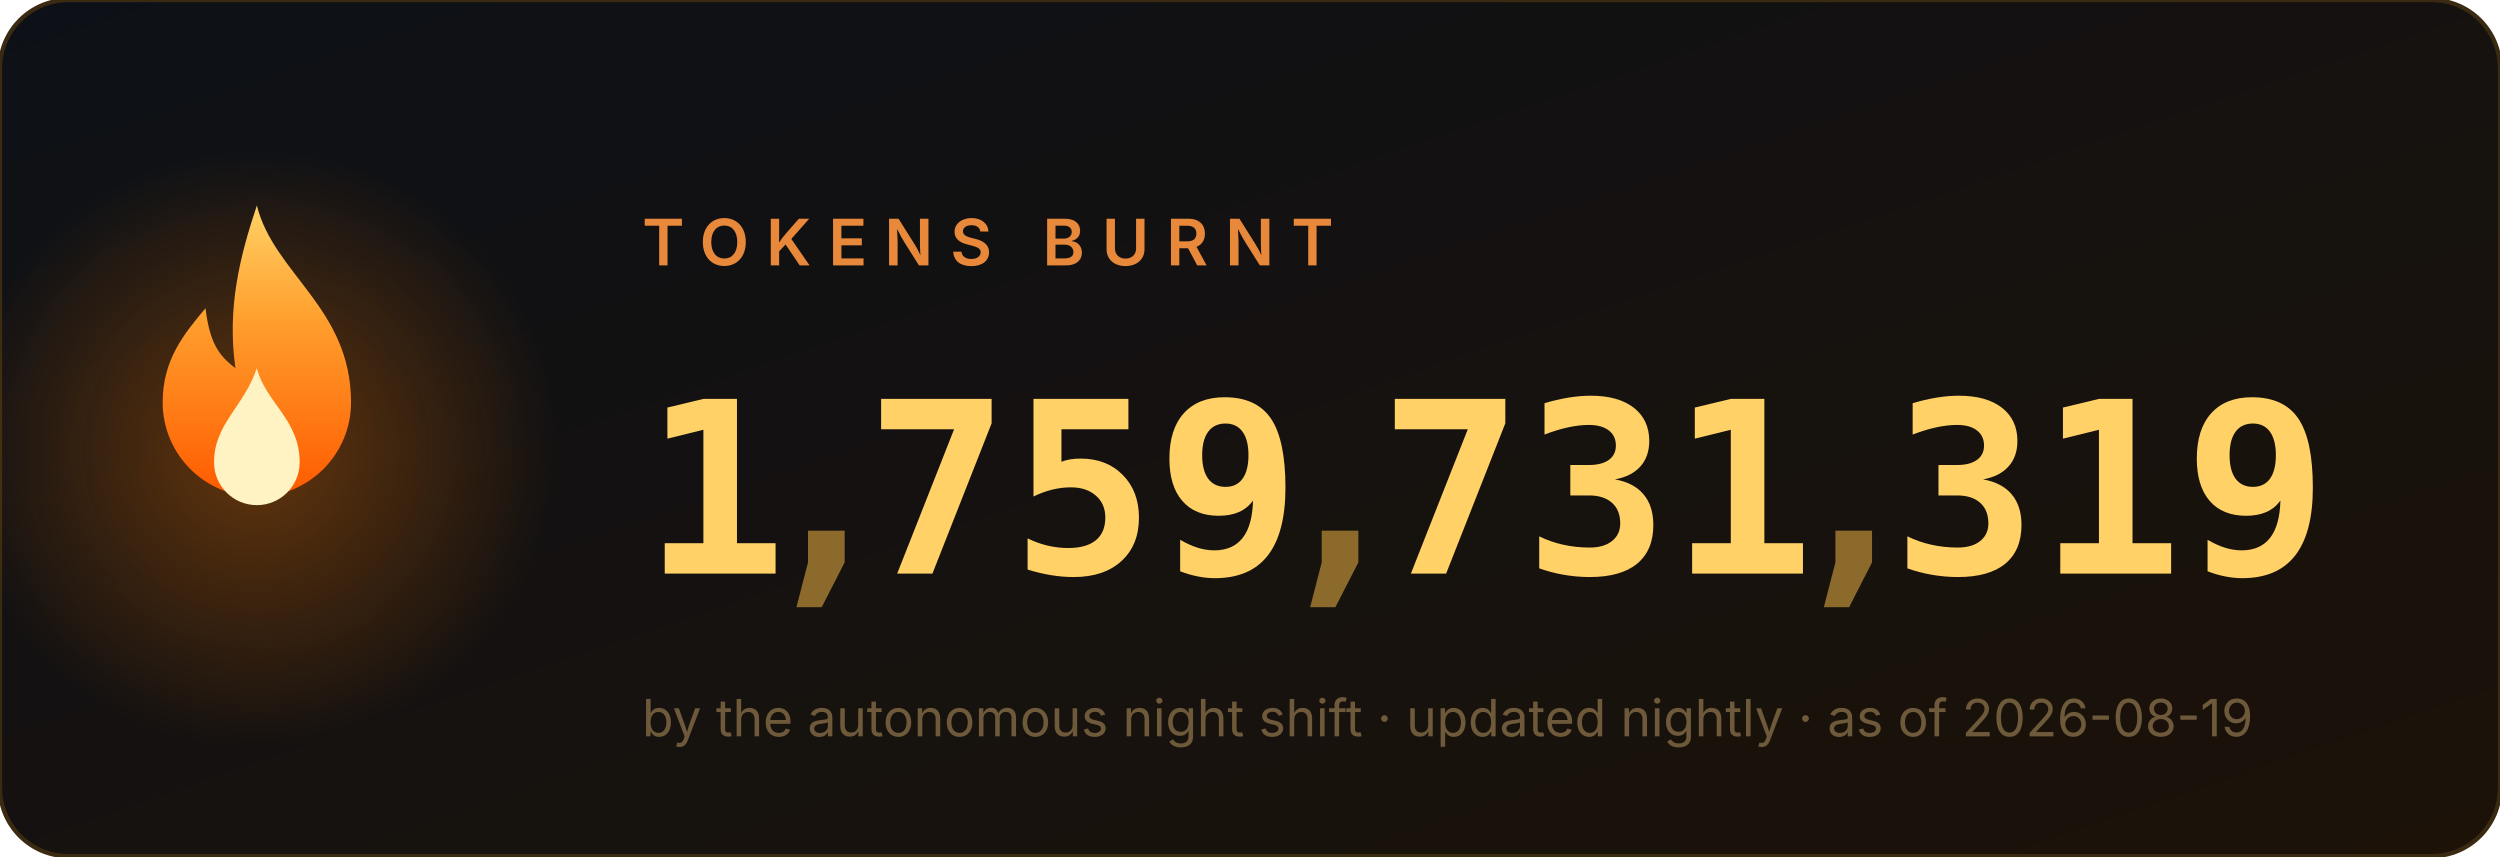
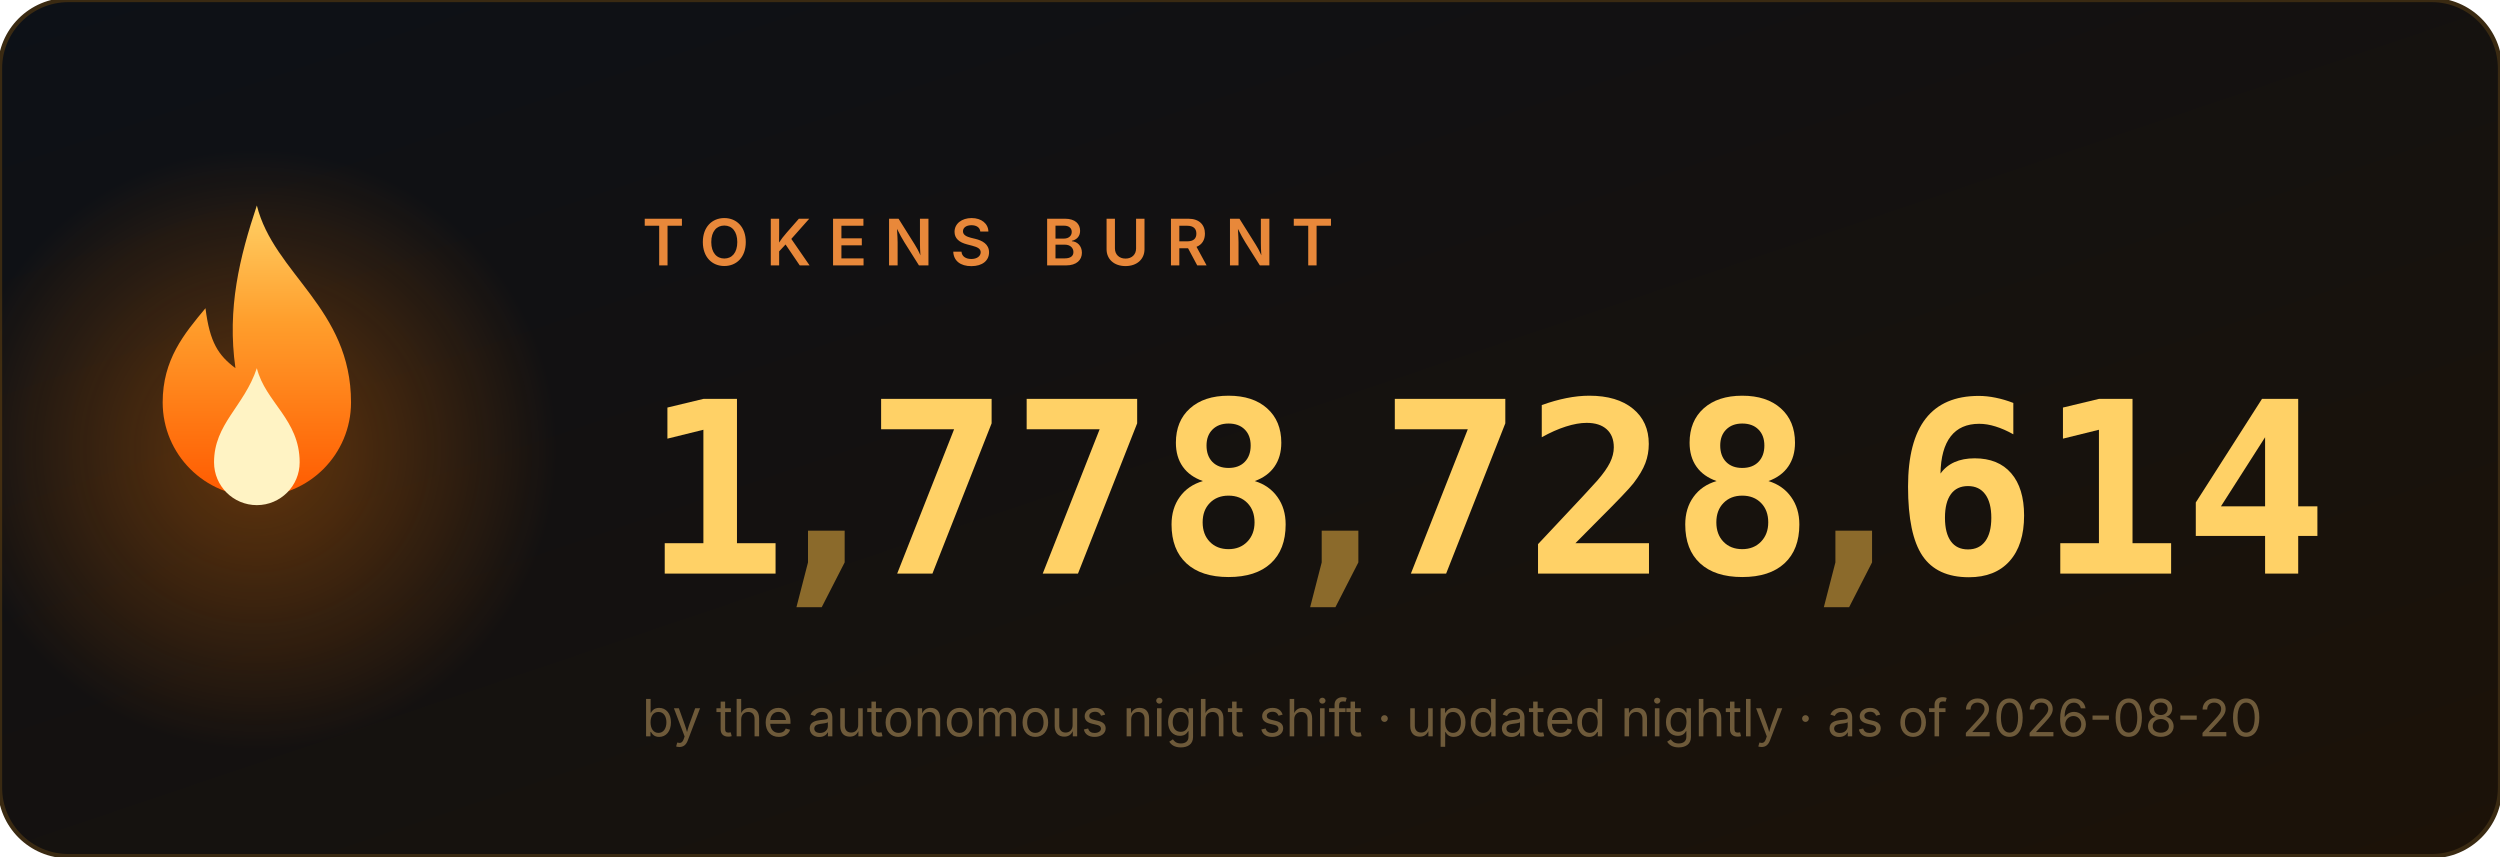
- <svg xmlns="http://www.w3.org/2000/svg" width="584" height="200" viewBox="0 0 584 200" role="img" aria-label="1,759,731,319 tokens burnt">
+ <svg xmlns="http://www.w3.org/2000/svg" width="584" height="200" viewBox="0 0 584 200" role="img" aria-label="1,778,728,614 tokens burnt">
  <style>
.num{font:700 56px ui-monospace,'Cascadia Code',Menlo,Consolas,monospace;fill:#ffd166}
.comma{fill:#8b6a2b}
.label{font:600 15px -apple-system,'Segoe UI',sans-serif;fill:#e8883a;letter-spacing:4px}
.sub{font:400 12px -apple-system,'Segoe UI',sans-serif;fill:#6e5a3a}
</style>
  <defs>
    <linearGradient id="bg" x1="0" y1="0" x2="1" y2="1">
      <stop offset="0" stop-color="#0d1117" />
      <stop offset="1" stop-color="#1c1208" />
    </linearGradient>
    <linearGradient id="fg" x1="0" y1="1" x2="0" y2="0">
      <stop offset="0" stop-color="#ff5a00" />
      <stop offset=".6" stop-color="#ff9e2c" />
      <stop offset="1" stop-color="#ffd166" />
    </linearGradient>
    <radialGradient id="halo">
      <stop offset="0" stop-color="#ff7b00" />
      <stop offset="1" stop-color="#ff7b00" stop-opacity="0" />
    </radialGradient>
  </defs>
  <rect width="584" height="200" rx="16" fill="url(#bg)" stroke="#3a2a12" />
  <circle cx="60" cy="105" r="70" fill="url(#halo)" opacity=".35">
    <animate attributeName="opacity" values=".25;.55;.25" dur="2.2s" repeatCount="indefinite" />
  </circle>
  <g transform="translate(60,128)">
    <g>
      <animateTransform attributeName="transform" type="scale" values="1 1;.95 1.1;1 1" dur="1.6s" repeatCount="indefinite" additive="sum" calcMode="spline" keySplines=".4 0 .6 1;.4 0 .6 1" />
      <path d="M0 -80c4 16 22 24 22 46a22 22 0 1 1-44 0c0-10 5-16 10-22 1 8 3 11 7 14-2-14 1-26 5-38z" fill="url(#fg)" />
      <path d="M0 -42c2 8 10 12 10 22a10 10 0 1 1-20 0c0-9 7-13 10-22z" fill="#fff3c4">
        <animateTransform attributeName="transform" type="scale" values="1 1;1.06 .92;1 1" dur="1.1s" repeatCount="indefinite" additive="sum" calcMode="spline" keySplines=".4 0 .6 1;.4 0 .6 1" />
      </path>
    </g>
  </g>
  <text x="150" y="62" class="label">TOKENS BURNT</text>
  <svg x="150" y="84" width="34" height="64" viewBox="0 0 34 64">
    <g transform="translate(0,-64)">
      <g>
        <animateTransform attributeName="transform" type="translate" values="0 64;0 64;0 0" keyTimes="0;0.000;1" dur="0.97s" begin="0s" fill="freeze" additive="sum" calcMode="spline" keySplines="0 0 1 1;.2 .7 .3 1" />
        <text x="17" y="50" class="num" text-anchor="middle">0</text>
        <text x="17" y="114" class="num" text-anchor="middle">1</text>
        <text x="17" y="178" class="num" text-anchor="middle">2</text>
        <text x="17" y="242" class="num" text-anchor="middle">3</text>
        <text x="17" y="306" class="num" text-anchor="middle">4</text>
        <text x="17" y="370" class="num" text-anchor="middle">5</text>
        <text x="17" y="434" class="num" text-anchor="middle">6</text>
        <text x="17" y="498" class="num" text-anchor="middle">7</text>
        <text x="17" y="562" class="num" text-anchor="middle">8</text>
        <text x="17" y="626" class="num" text-anchor="middle">9</text>
      </g>
    </g>
  </svg>
  <text x="193" y="134" class="num comma" text-anchor="middle">,</text>
  <svg x="202" y="84" width="34" height="64" viewBox="0 0 34 64">
    <g transform="translate(0,-448)">
      <g>
        <animateTransform attributeName="transform" type="translate" values="0 448;0 448;0 0" keyTimes="0;0.147;1" dur="1.63s" begin="0s" fill="freeze" additive="sum" calcMode="spline" keySplines="0 0 1 1;.2 .7 .3 1" />
        <text x="17" y="50" class="num" text-anchor="middle">0</text>
        <text x="17" y="114" class="num" text-anchor="middle">1</text>
        <text x="17" y="178" class="num" text-anchor="middle">2</text>
        <text x="17" y="242" class="num" text-anchor="middle">3</text>
        <text x="17" y="306" class="num" text-anchor="middle">4</text>
        <text x="17" y="370" class="num" text-anchor="middle">5</text>
        <text x="17" y="434" class="num" text-anchor="middle">6</text>
        <text x="17" y="498" class="num" text-anchor="middle">7</text>
        <text x="17" y="562" class="num" text-anchor="middle">8</text>
        <text x="17" y="626" class="num" text-anchor="middle">9</text>
      </g>
    </g>
  </svg>
  <svg x="236" y="84" width="34" height="64" viewBox="0 0 34 64">
-     <g transform="translate(0,-320)">
-       <g>
-         <animateTransform attributeName="transform" type="translate" values="0 320;0 320;0 0" keyTimes="0;0.224;1" dur="1.61s" begin="0s" fill="freeze" additive="sum" calcMode="spline" keySplines="0 0 1 1;.2 .7 .3 1" />
+     <g transform="translate(0,-448)">
+       <g>
+         <animateTransform attributeName="transform" type="translate" values="0 448;0 448;0 0" keyTimes="0;0.206;1" dur="1.75s" begin="0s" fill="freeze" additive="sum" calcMode="spline" keySplines="0 0 1 1;.2 .7 .3 1" />
        <text x="17" y="50" class="num" text-anchor="middle">0</text>
        <text x="17" y="114" class="num" text-anchor="middle">1</text>
        <text x="17" y="178" class="num" text-anchor="middle">2</text>
        <text x="17" y="242" class="num" text-anchor="middle">3</text>
        <text x="17" y="306" class="num" text-anchor="middle">4</text>
        <text x="17" y="370" class="num" text-anchor="middle">5</text>
        <text x="17" y="434" class="num" text-anchor="middle">6</text>
        <text x="17" y="498" class="num" text-anchor="middle">7</text>
        <text x="17" y="562" class="num" text-anchor="middle">8</text>
        <text x="17" y="626" class="num" text-anchor="middle">9</text>
      </g>
    </g>
  </svg>
  <svg x="270" y="84" width="34" height="64" viewBox="0 0 34 64">
-     <g transform="translate(0,-576)">
-       <g>
-         <animateTransform attributeName="transform" type="translate" values="0 576;0 576;0 0" keyTimes="0;0.239;1" dur="2.01s" begin="0s" fill="freeze" additive="sum" calcMode="spline" keySplines="0 0 1 1;.2 .7 .3 1" />
+     <g transform="translate(0,-512)">
+       <g>
+         <animateTransform attributeName="transform" type="translate" values="0 512;0 512;0 0" keyTimes="0;0.247;1" dur="1.94s" begin="0s" fill="freeze" additive="sum" calcMode="spline" keySplines="0 0 1 1;.2 .7 .3 1" />
        <text x="17" y="50" class="num" text-anchor="middle">0</text>
        <text x="17" y="114" class="num" text-anchor="middle">1</text>
        <text x="17" y="178" class="num" text-anchor="middle">2</text>
        <text x="17" y="242" class="num" text-anchor="middle">3</text>
        <text x="17" y="306" class="num" text-anchor="middle">4</text>
        <text x="17" y="370" class="num" text-anchor="middle">5</text>
        <text x="17" y="434" class="num" text-anchor="middle">6</text>
        <text x="17" y="498" class="num" text-anchor="middle">7</text>
        <text x="17" y="562" class="num" text-anchor="middle">8</text>
        <text x="17" y="626" class="num" text-anchor="middle">9</text>
      </g>
    </g>
  </svg>
  <text x="313" y="134" class="num comma" text-anchor="middle">,</text>
  <svg x="322" y="84" width="34" height="64" viewBox="0 0 34 64">
    <g transform="translate(0,-448)">
      <g>
        <animateTransform attributeName="transform" type="translate" values="0 448;0 448;0 0" keyTimes="0;0.341;1" dur="2.11s" begin="0s" fill="freeze" additive="sum" calcMode="spline" keySplines="0 0 1 1;.2 .7 .3 1" />
        <text x="17" y="50" class="num" text-anchor="middle">0</text>
        <text x="17" y="114" class="num" text-anchor="middle">1</text>
        <text x="17" y="178" class="num" text-anchor="middle">2</text>
        <text x="17" y="242" class="num" text-anchor="middle">3</text>
        <text x="17" y="306" class="num" text-anchor="middle">4</text>
        <text x="17" y="370" class="num" text-anchor="middle">5</text>
        <text x="17" y="434" class="num" text-anchor="middle">6</text>
        <text x="17" y="498" class="num" text-anchor="middle">7</text>
        <text x="17" y="562" class="num" text-anchor="middle">8</text>
        <text x="17" y="626" class="num" text-anchor="middle">9</text>
      </g>
    </g>
  </svg>
  <svg x="356" y="84" width="34" height="64" viewBox="0 0 34 64">
-     <g transform="translate(0,-192)">
-       <g>
-         <animateTransform attributeName="transform" type="translate" values="0 192;0 192;0 0" keyTimes="0;0.431;1" dur="1.95s" begin="0s" fill="freeze" additive="sum" calcMode="spline" keySplines="0 0 1 1;.2 .7 .3 1" />
+     <g transform="translate(0,-128)">
+       <g>
+         <animateTransform attributeName="transform" type="translate" values="0 128;0 128;0 0" keyTimes="0;0.447;1" dur="1.88s" begin="0s" fill="freeze" additive="sum" calcMode="spline" keySplines="0 0 1 1;.2 .7 .3 1" />
        <text x="17" y="50" class="num" text-anchor="middle">0</text>
        <text x="17" y="114" class="num" text-anchor="middle">1</text>
        <text x="17" y="178" class="num" text-anchor="middle">2</text>
        <text x="17" y="242" class="num" text-anchor="middle">3</text>
        <text x="17" y="306" class="num" text-anchor="middle">4</text>
        <text x="17" y="370" class="num" text-anchor="middle">5</text>
        <text x="17" y="434" class="num" text-anchor="middle">6</text>
        <text x="17" y="498" class="num" text-anchor="middle">7</text>
        <text x="17" y="562" class="num" text-anchor="middle">8</text>
        <text x="17" y="626" class="num" text-anchor="middle">9</text>
      </g>
    </g>
  </svg>
  <svg x="390" y="84" width="34" height="64" viewBox="0 0 34 64">
-     <g transform="translate(0,-64)">
-       <g>
-         <animateTransform attributeName="transform" type="translate" values="0 64;0 64;0 0" keyTimes="0;0.497;1" dur="1.93s" begin="0s" fill="freeze" additive="sum" calcMode="spline" keySplines="0 0 1 1;.2 .7 .3 1" />
+     <g transform="translate(0,-512)">
+       <g>
+         <animateTransform attributeName="transform" type="translate" values="0 512;0 512;0 0" keyTimes="0;0.397;1" dur="2.42s" begin="0s" fill="freeze" additive="sum" calcMode="spline" keySplines="0 0 1 1;.2 .7 .3 1" />
        <text x="17" y="50" class="num" text-anchor="middle">0</text>
        <text x="17" y="114" class="num" text-anchor="middle">1</text>
        <text x="17" y="178" class="num" text-anchor="middle">2</text>
        <text x="17" y="242" class="num" text-anchor="middle">3</text>
        <text x="17" y="306" class="num" text-anchor="middle">4</text>
        <text x="17" y="370" class="num" text-anchor="middle">5</text>
        <text x="17" y="434" class="num" text-anchor="middle">6</text>
        <text x="17" y="498" class="num" text-anchor="middle">7</text>
        <text x="17" y="562" class="num" text-anchor="middle">8</text>
        <text x="17" y="626" class="num" text-anchor="middle">9</text>
      </g>
    </g>
  </svg>
  <text x="433" y="134" class="num comma" text-anchor="middle">,</text>
  <svg x="442" y="84" width="34" height="64" viewBox="0 0 34 64">
-     <g transform="translate(0,-192)">
-       <g>
-         <animateTransform attributeName="transform" type="translate" values="0 192;0 192;0 0" keyTimes="0;0.519;1" dur="2.31s" begin="0s" fill="freeze" additive="sum" calcMode="spline" keySplines="0 0 1 1;.2 .7 .3 1" />
+     <g transform="translate(0,-384)">
+       <g>
+         <animateTransform attributeName="transform" type="translate" values="0 384;0 384;0 0" keyTimes="0;0.476;1" dur="2.52s" begin="0s" fill="freeze" additive="sum" calcMode="spline" keySplines="0 0 1 1;.2 .7 .3 1" />
        <text x="17" y="50" class="num" text-anchor="middle">0</text>
        <text x="17" y="114" class="num" text-anchor="middle">1</text>
        <text x="17" y="178" class="num" text-anchor="middle">2</text>
        <text x="17" y="242" class="num" text-anchor="middle">3</text>
        <text x="17" y="306" class="num" text-anchor="middle">4</text>
        <text x="17" y="370" class="num" text-anchor="middle">5</text>
        <text x="17" y="434" class="num" text-anchor="middle">6</text>
        <text x="17" y="498" class="num" text-anchor="middle">7</text>
        <text x="17" y="562" class="num" text-anchor="middle">8</text>
        <text x="17" y="626" class="num" text-anchor="middle">9</text>
      </g>
    </g>
  </svg>
  <svg x="476" y="84" width="34" height="64" viewBox="0 0 34 64">
    <g transform="translate(0,-64)">
      <g>
        <animateTransform attributeName="transform" type="translate" values="0 64;0 64;0 0" keyTimes="0;0.576;1" dur="2.29s" begin="0s" fill="freeze" additive="sum" calcMode="spline" keySplines="0 0 1 1;.2 .7 .3 1" />
        <text x="17" y="50" class="num" text-anchor="middle">0</text>
        <text x="17" y="114" class="num" text-anchor="middle">1</text>
        <text x="17" y="178" class="num" text-anchor="middle">2</text>
        <text x="17" y="242" class="num" text-anchor="middle">3</text>
        <text x="17" y="306" class="num" text-anchor="middle">4</text>
        <text x="17" y="370" class="num" text-anchor="middle">5</text>
        <text x="17" y="434" class="num" text-anchor="middle">6</text>
        <text x="17" y="498" class="num" text-anchor="middle">7</text>
        <text x="17" y="562" class="num" text-anchor="middle">8</text>
        <text x="17" y="626" class="num" text-anchor="middle">9</text>
      </g>
    </g>
  </svg>
  <svg x="510" y="84" width="34" height="64" viewBox="0 0 34 64">
-     <g transform="translate(0,-576)">
-       <g>
-         <animateTransform attributeName="transform" type="translate" values="0 576;0 576;0 0" keyTimes="0;0.485;1" dur="2.97s" begin="0s" fill="freeze" additive="sum" calcMode="spline" keySplines="0 0 1 1;.2 .7 .3 1" />
-         <text x="17" y="50" class="num" text-anchor="middle">0</text>
-         <text x="17" y="114" class="num" text-anchor="middle">1</text>
-         <text x="17" y="178" class="num" text-anchor="middle">2</text>
-         <text x="17" y="242" class="num" text-anchor="middle">3</text>
-         <text x="17" y="306" class="num" text-anchor="middle">4</text>
-         <text x="17" y="370" class="num" text-anchor="middle">5</text>
-         <text x="17" y="434" class="num" text-anchor="middle">6</text>
-         <text x="17" y="498" class="num" text-anchor="middle">7</text>
-         <text x="17" y="562" class="num" text-anchor="middle">8</text>
-         <text x="17" y="626" class="num" text-anchor="middle">9</text>
-       </g>
-     </g>
-   </svg>
-   <text x="150" y="172" class="sub">by the autonomous night shift · updated nightly · as of 2026-08-19</text>
+     <g transform="translate(0,-256)">
+       <g>
+         <animateTransform attributeName="transform" type="translate" values="0 256;0 256;0 0" keyTimes="0;0.550;1" dur="2.62s" begin="0s" fill="freeze" additive="sum" calcMode="spline" keySplines="0 0 1 1;.2 .7 .3 1" />
+         <text x="17" y="50" class="num" text-anchor="middle">0</text>
+         <text x="17" y="114" class="num" text-anchor="middle">1</text>
+         <text x="17" y="178" class="num" text-anchor="middle">2</text>
+         <text x="17" y="242" class="num" text-anchor="middle">3</text>
+         <text x="17" y="306" class="num" text-anchor="middle">4</text>
+         <text x="17" y="370" class="num" text-anchor="middle">5</text>
+         <text x="17" y="434" class="num" text-anchor="middle">6</text>
+         <text x="17" y="498" class="num" text-anchor="middle">7</text>
+         <text x="17" y="562" class="num" text-anchor="middle">8</text>
+         <text x="17" y="626" class="num" text-anchor="middle">9</text>
+       </g>
+     </g>
+   </svg>
+   <text x="150" y="172" class="sub">by the autonomous night shift · updated nightly · as of 2026-08-20</text>
</svg>
